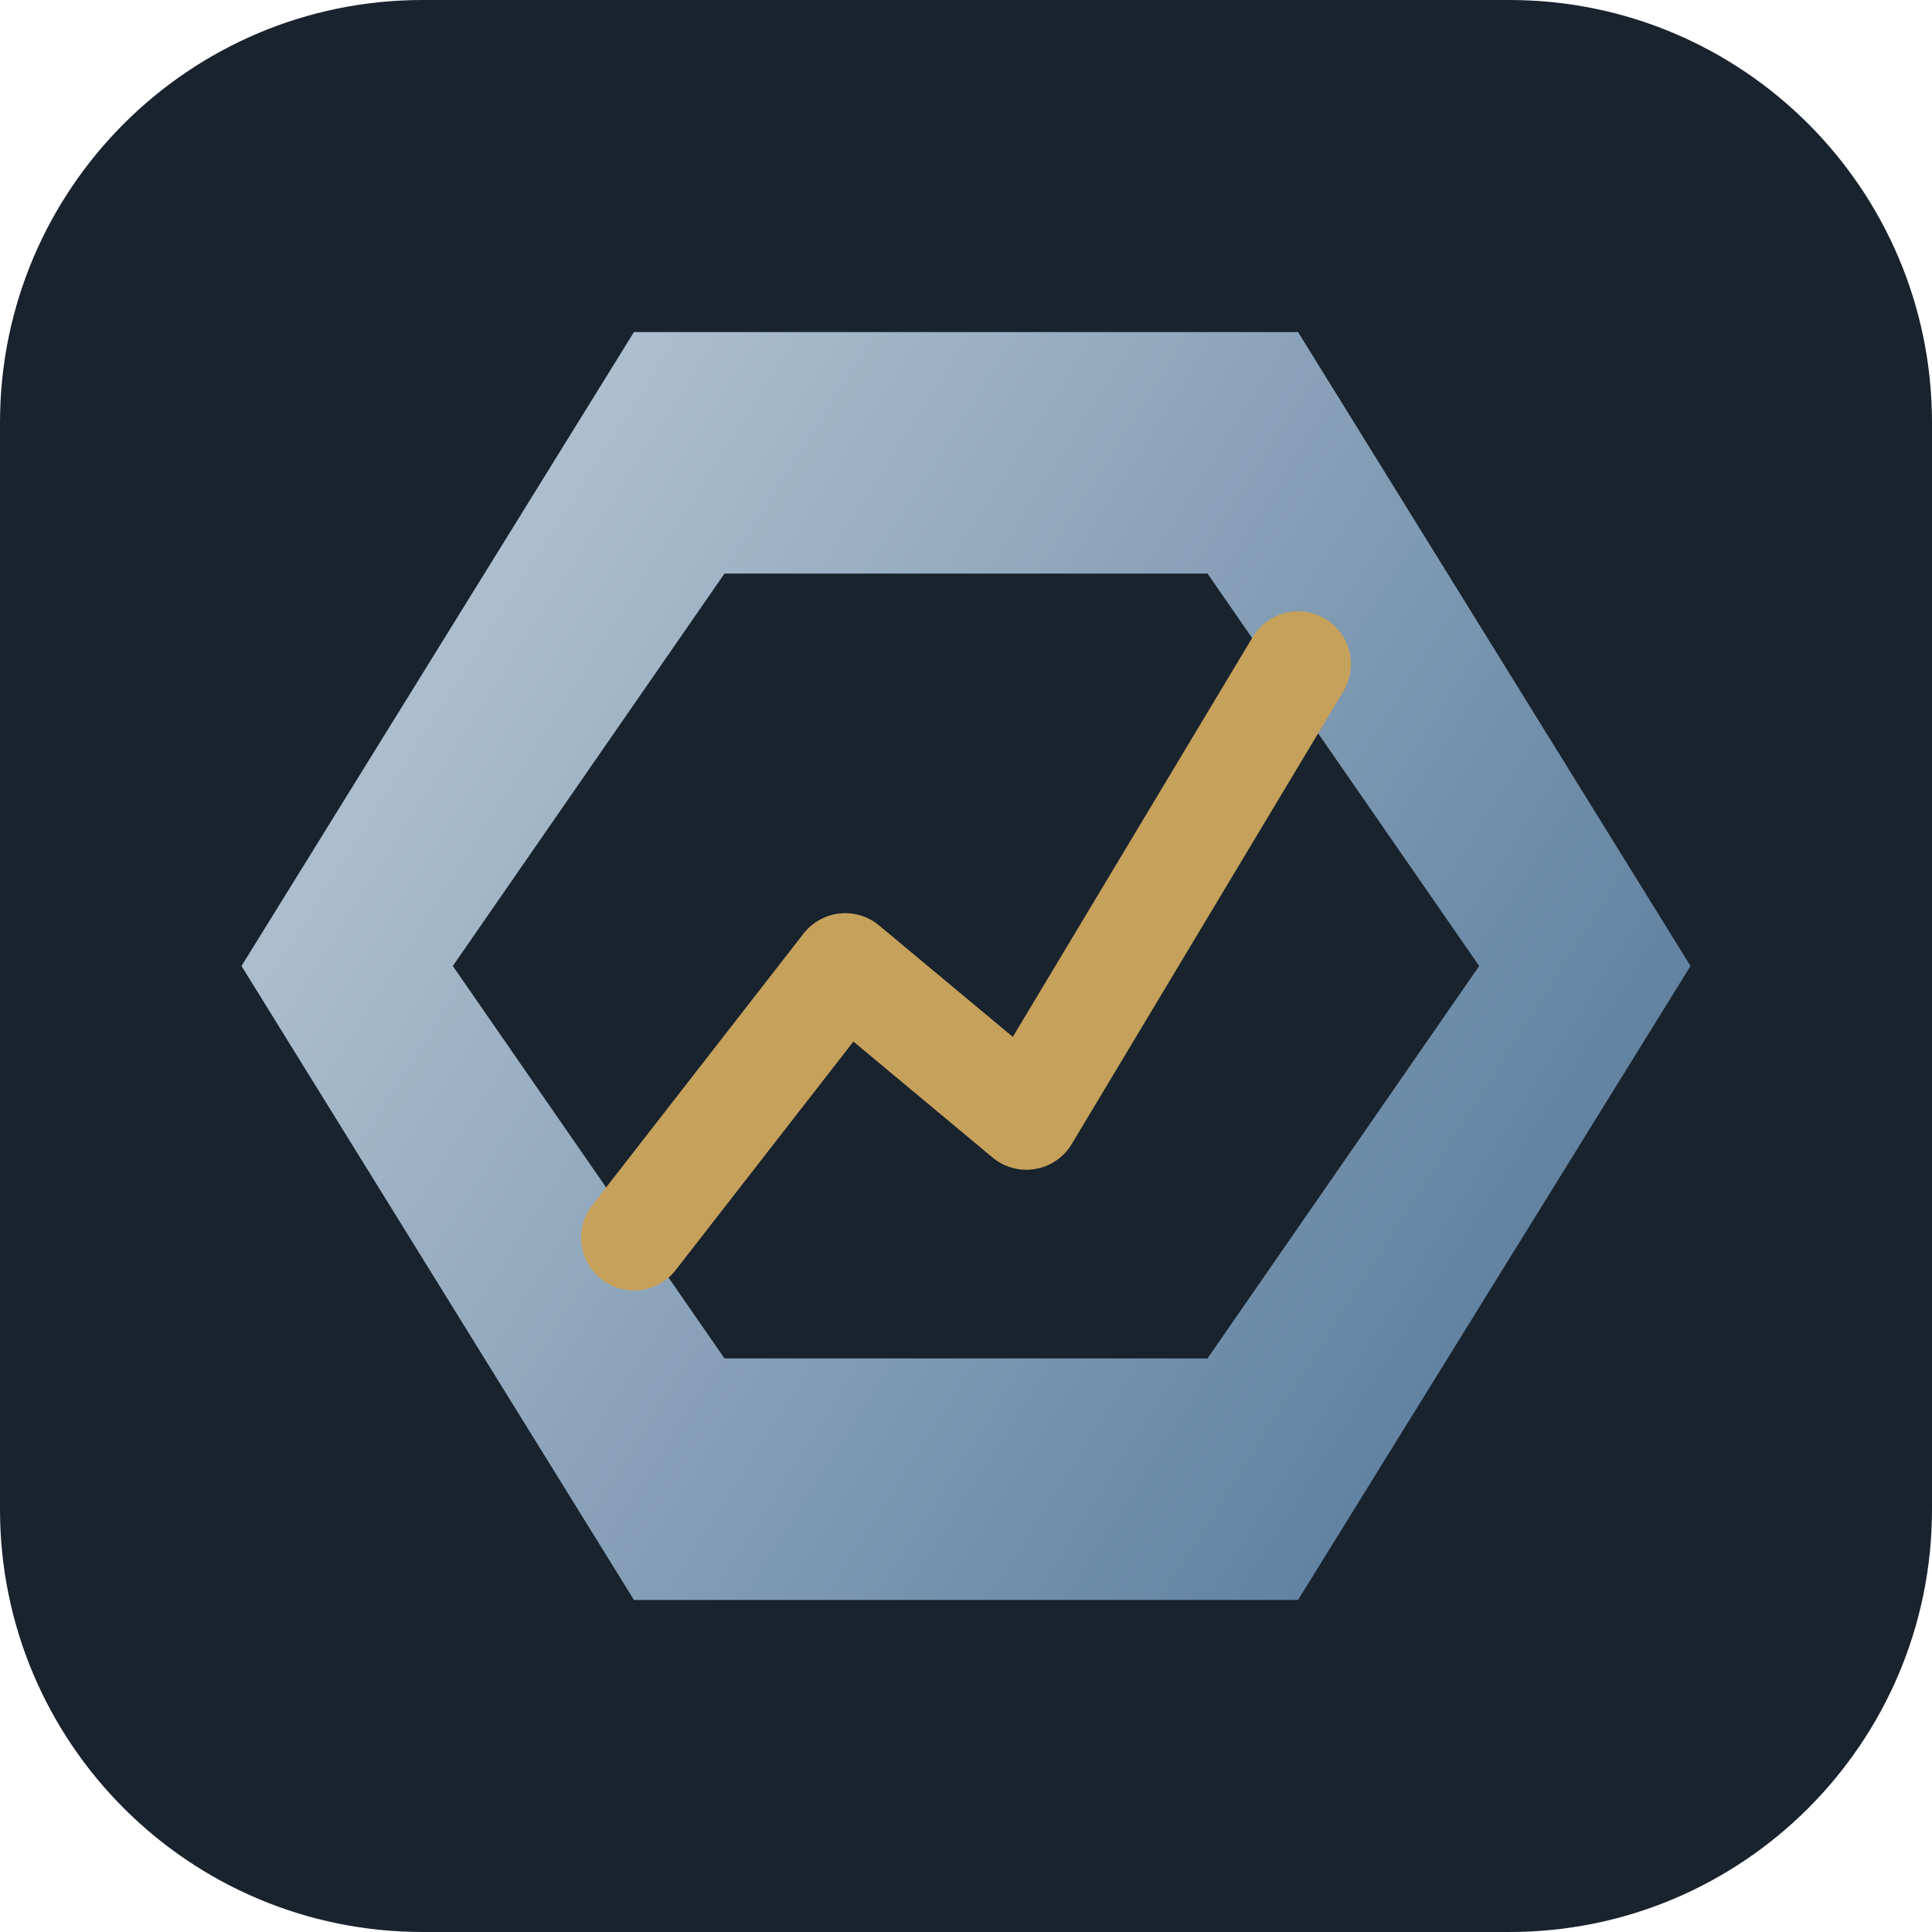
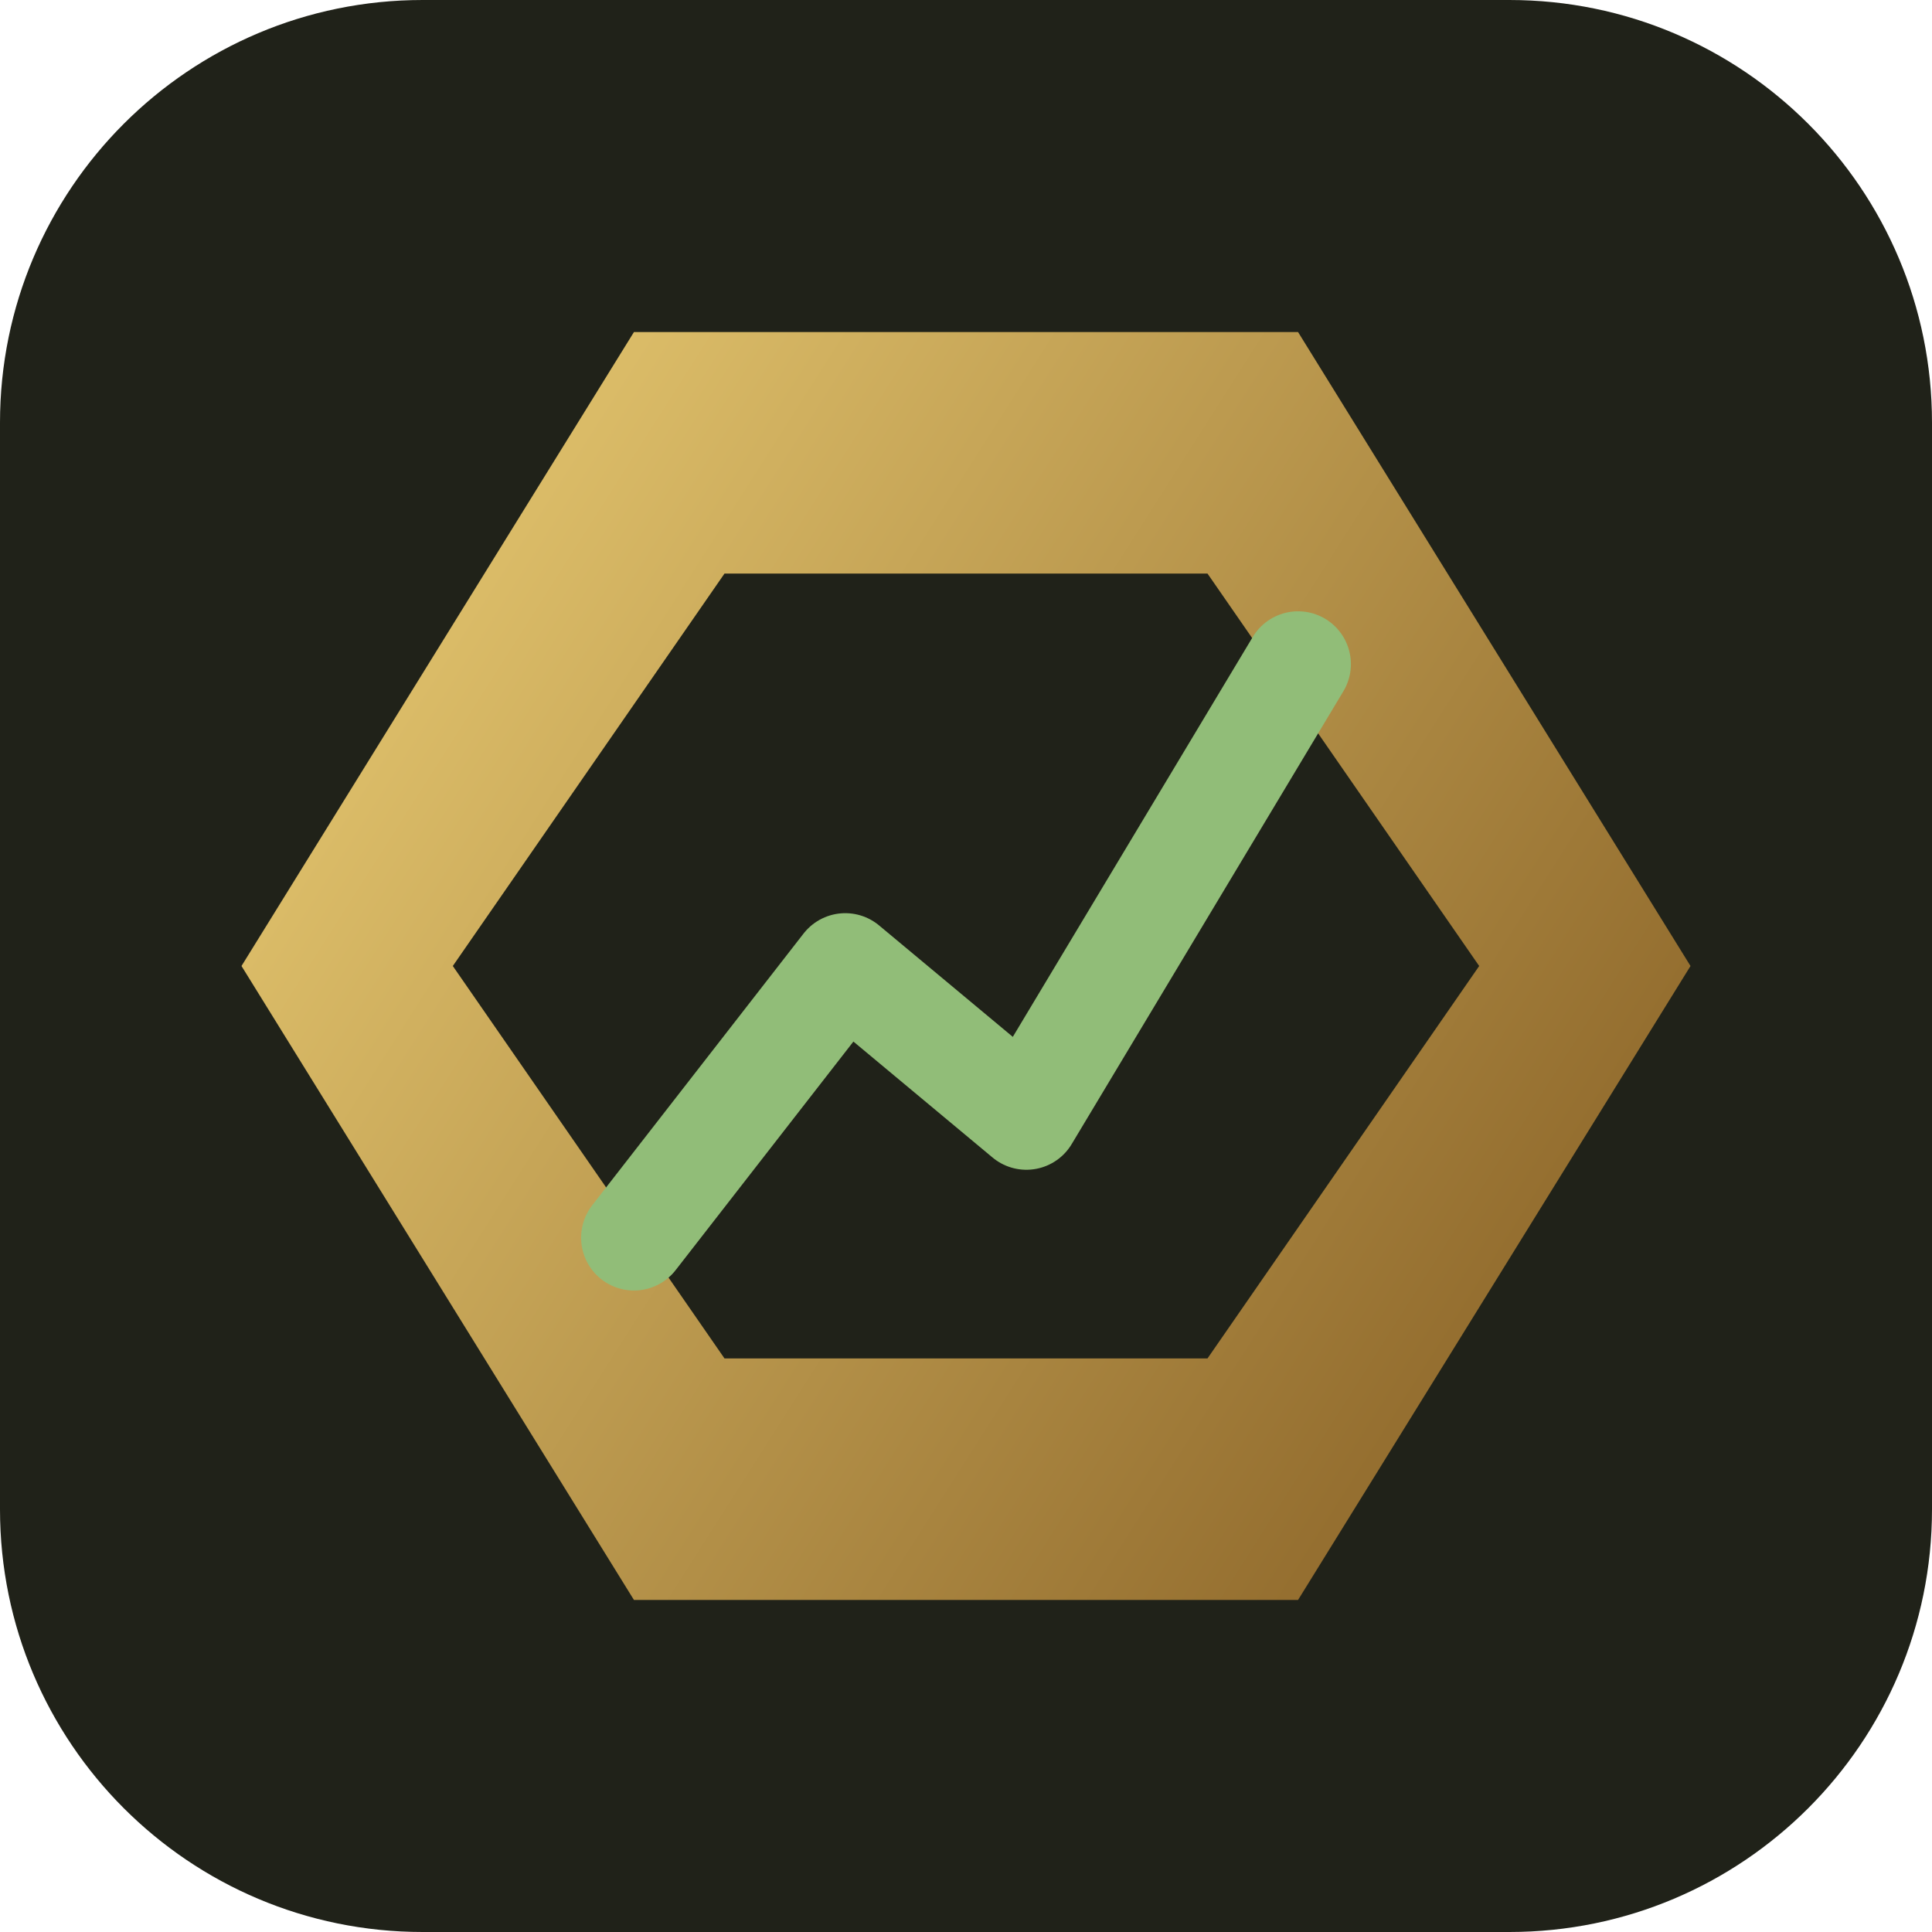
<svg xmlns="http://www.w3.org/2000/svg" viewBox="0 0 64 64">
  <defs>
    <linearGradient id="brand" x1="10" x2="54" y1="18" y2="46" gradientUnits="userSpaceOnUse">
-       <stop stop-color="#b7c6d4" />
-       <stop offset="1" stop-color="#587b9b" />
+       <stop stop-color="#e4c66f" />
+       <stop offset="1" stop-color="#8b6428" />
    </linearGradient>
  </defs>
-   <rect width="64" height="64" rx="14" fill="#18232e" />
+   <rect width="64" height="64" rx="14" fill="#202219" />
  <path d="M8 32 21 11h22l13 21-13 21H21L8 32Z" fill="url(#brand)" />
-   <path d="m15 32 9-13h16l9 13-9 13H24L15 32Z" fill="#18232e" />
-   <path d="m21 41 7-9 6 5 9-15" fill="none" stroke="#c6a15b" stroke-linecap="round" stroke-linejoin="round" stroke-width="3.5" />
+   <path d="m15 32 9-13h16l9 13-9 13H24L15 32Z" fill="#202219" />
+   <path d="m21 41 7-9 6 5 9-15" fill="none" stroke="#91bd78" stroke-linecap="round" stroke-linejoin="round" stroke-width="3.5" />
</svg>
